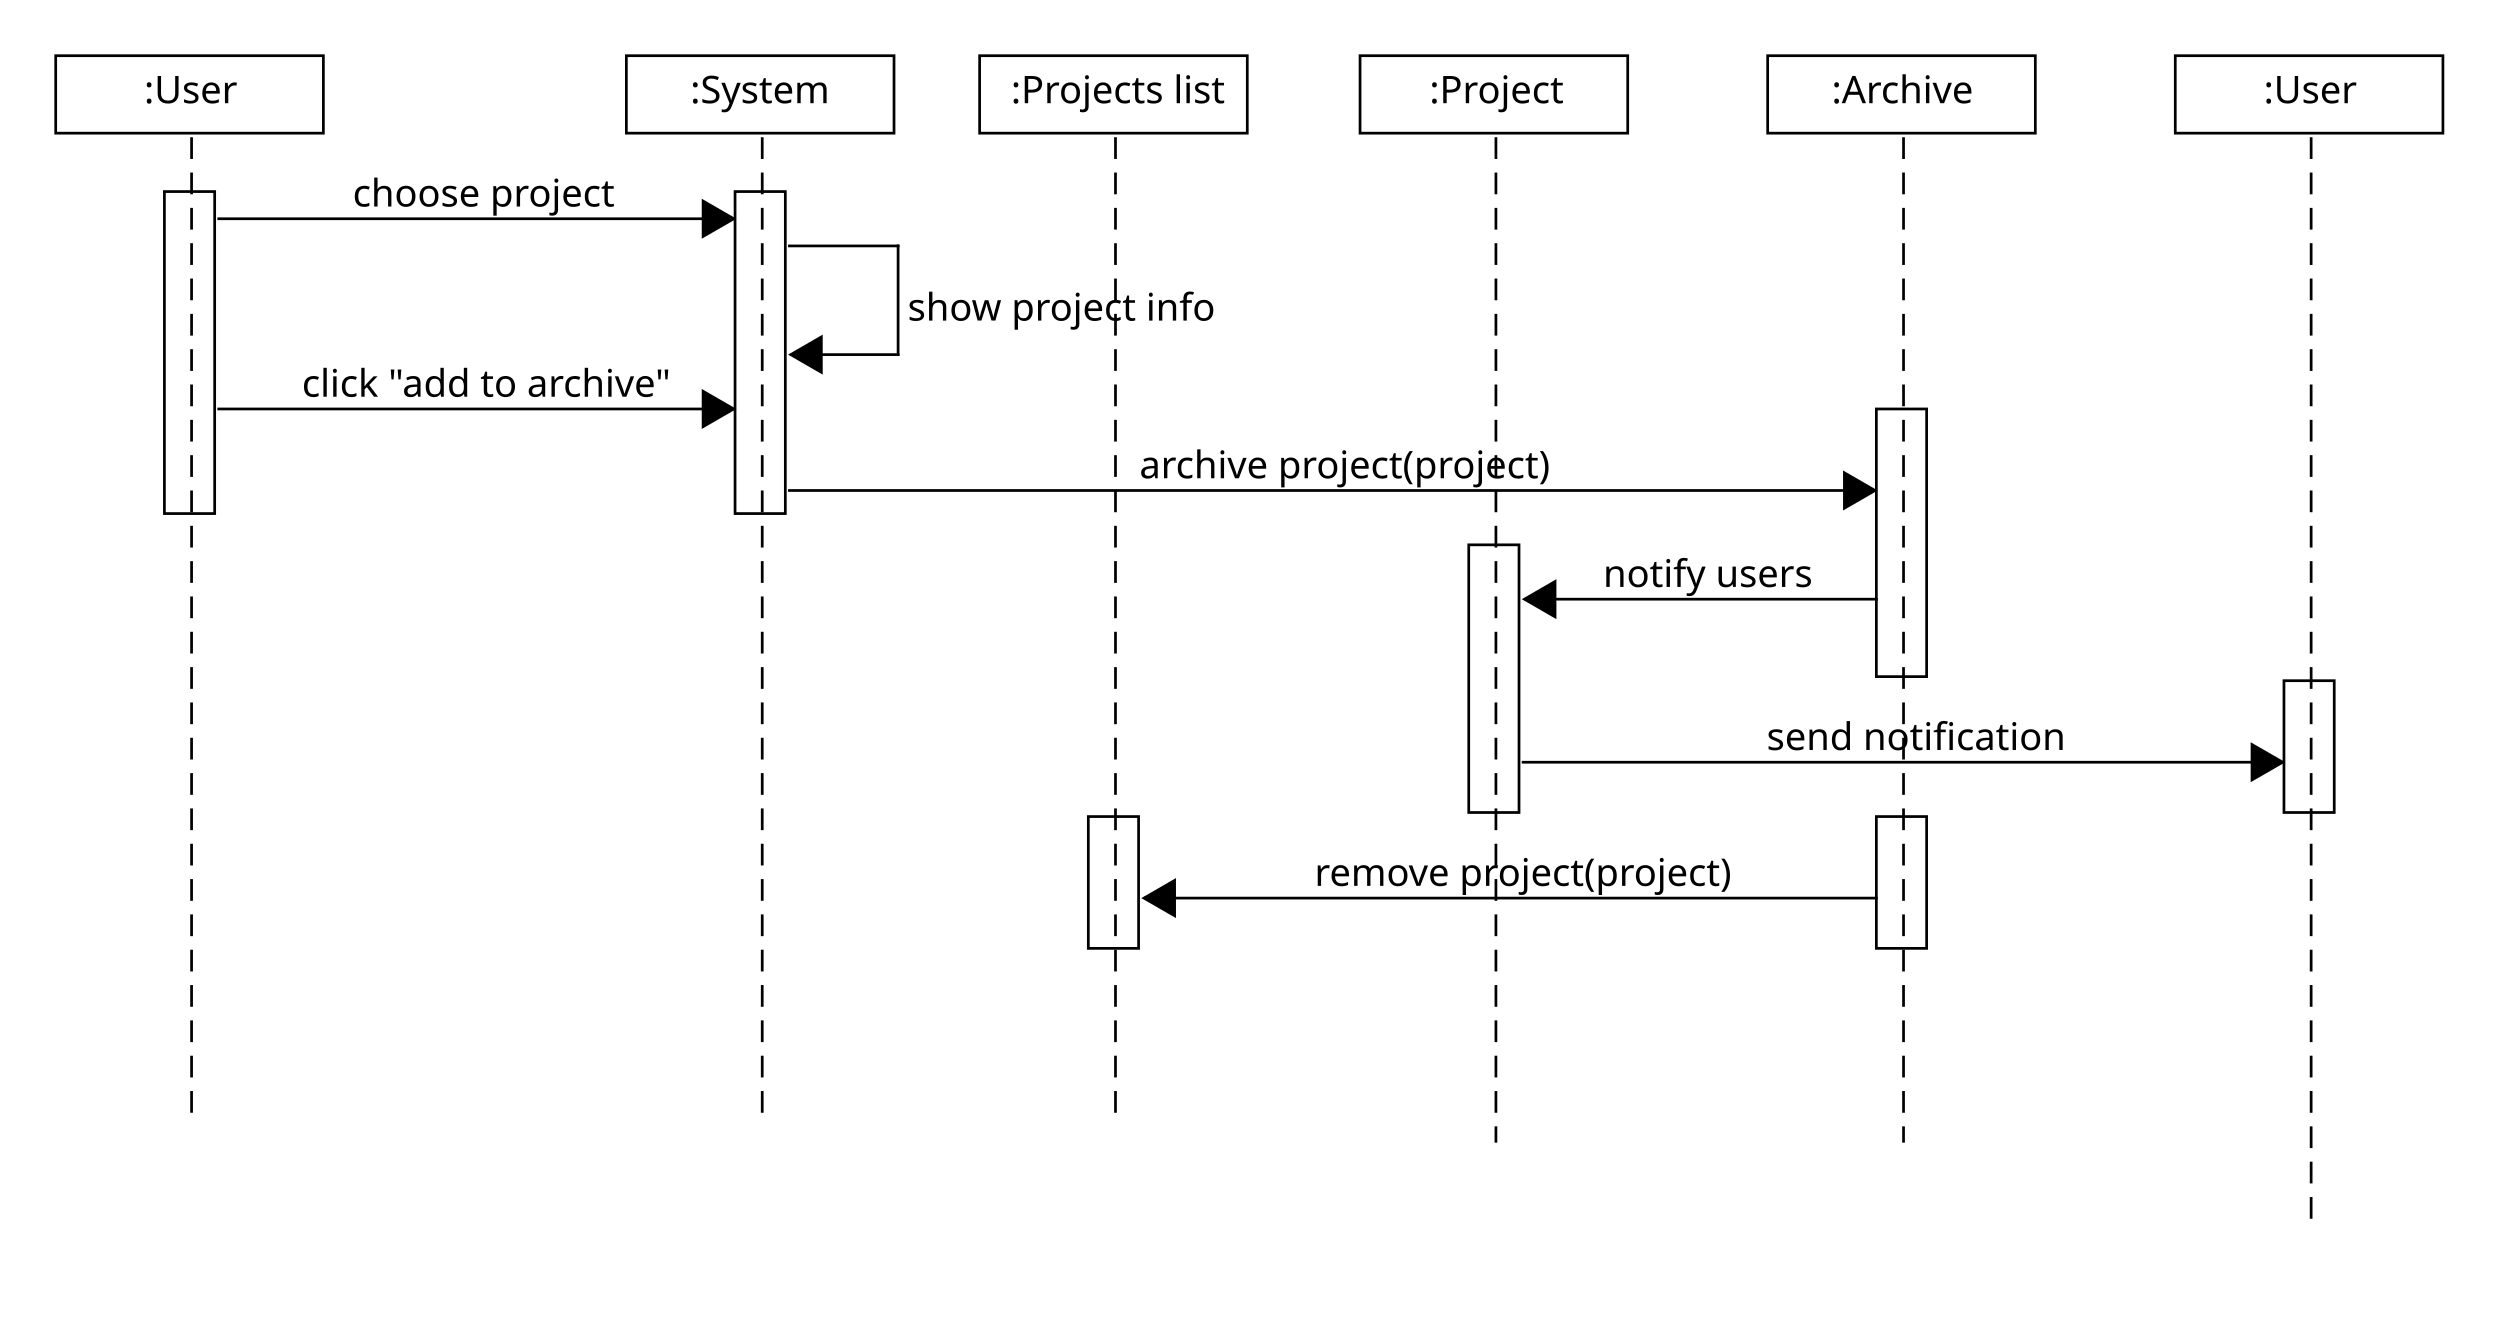
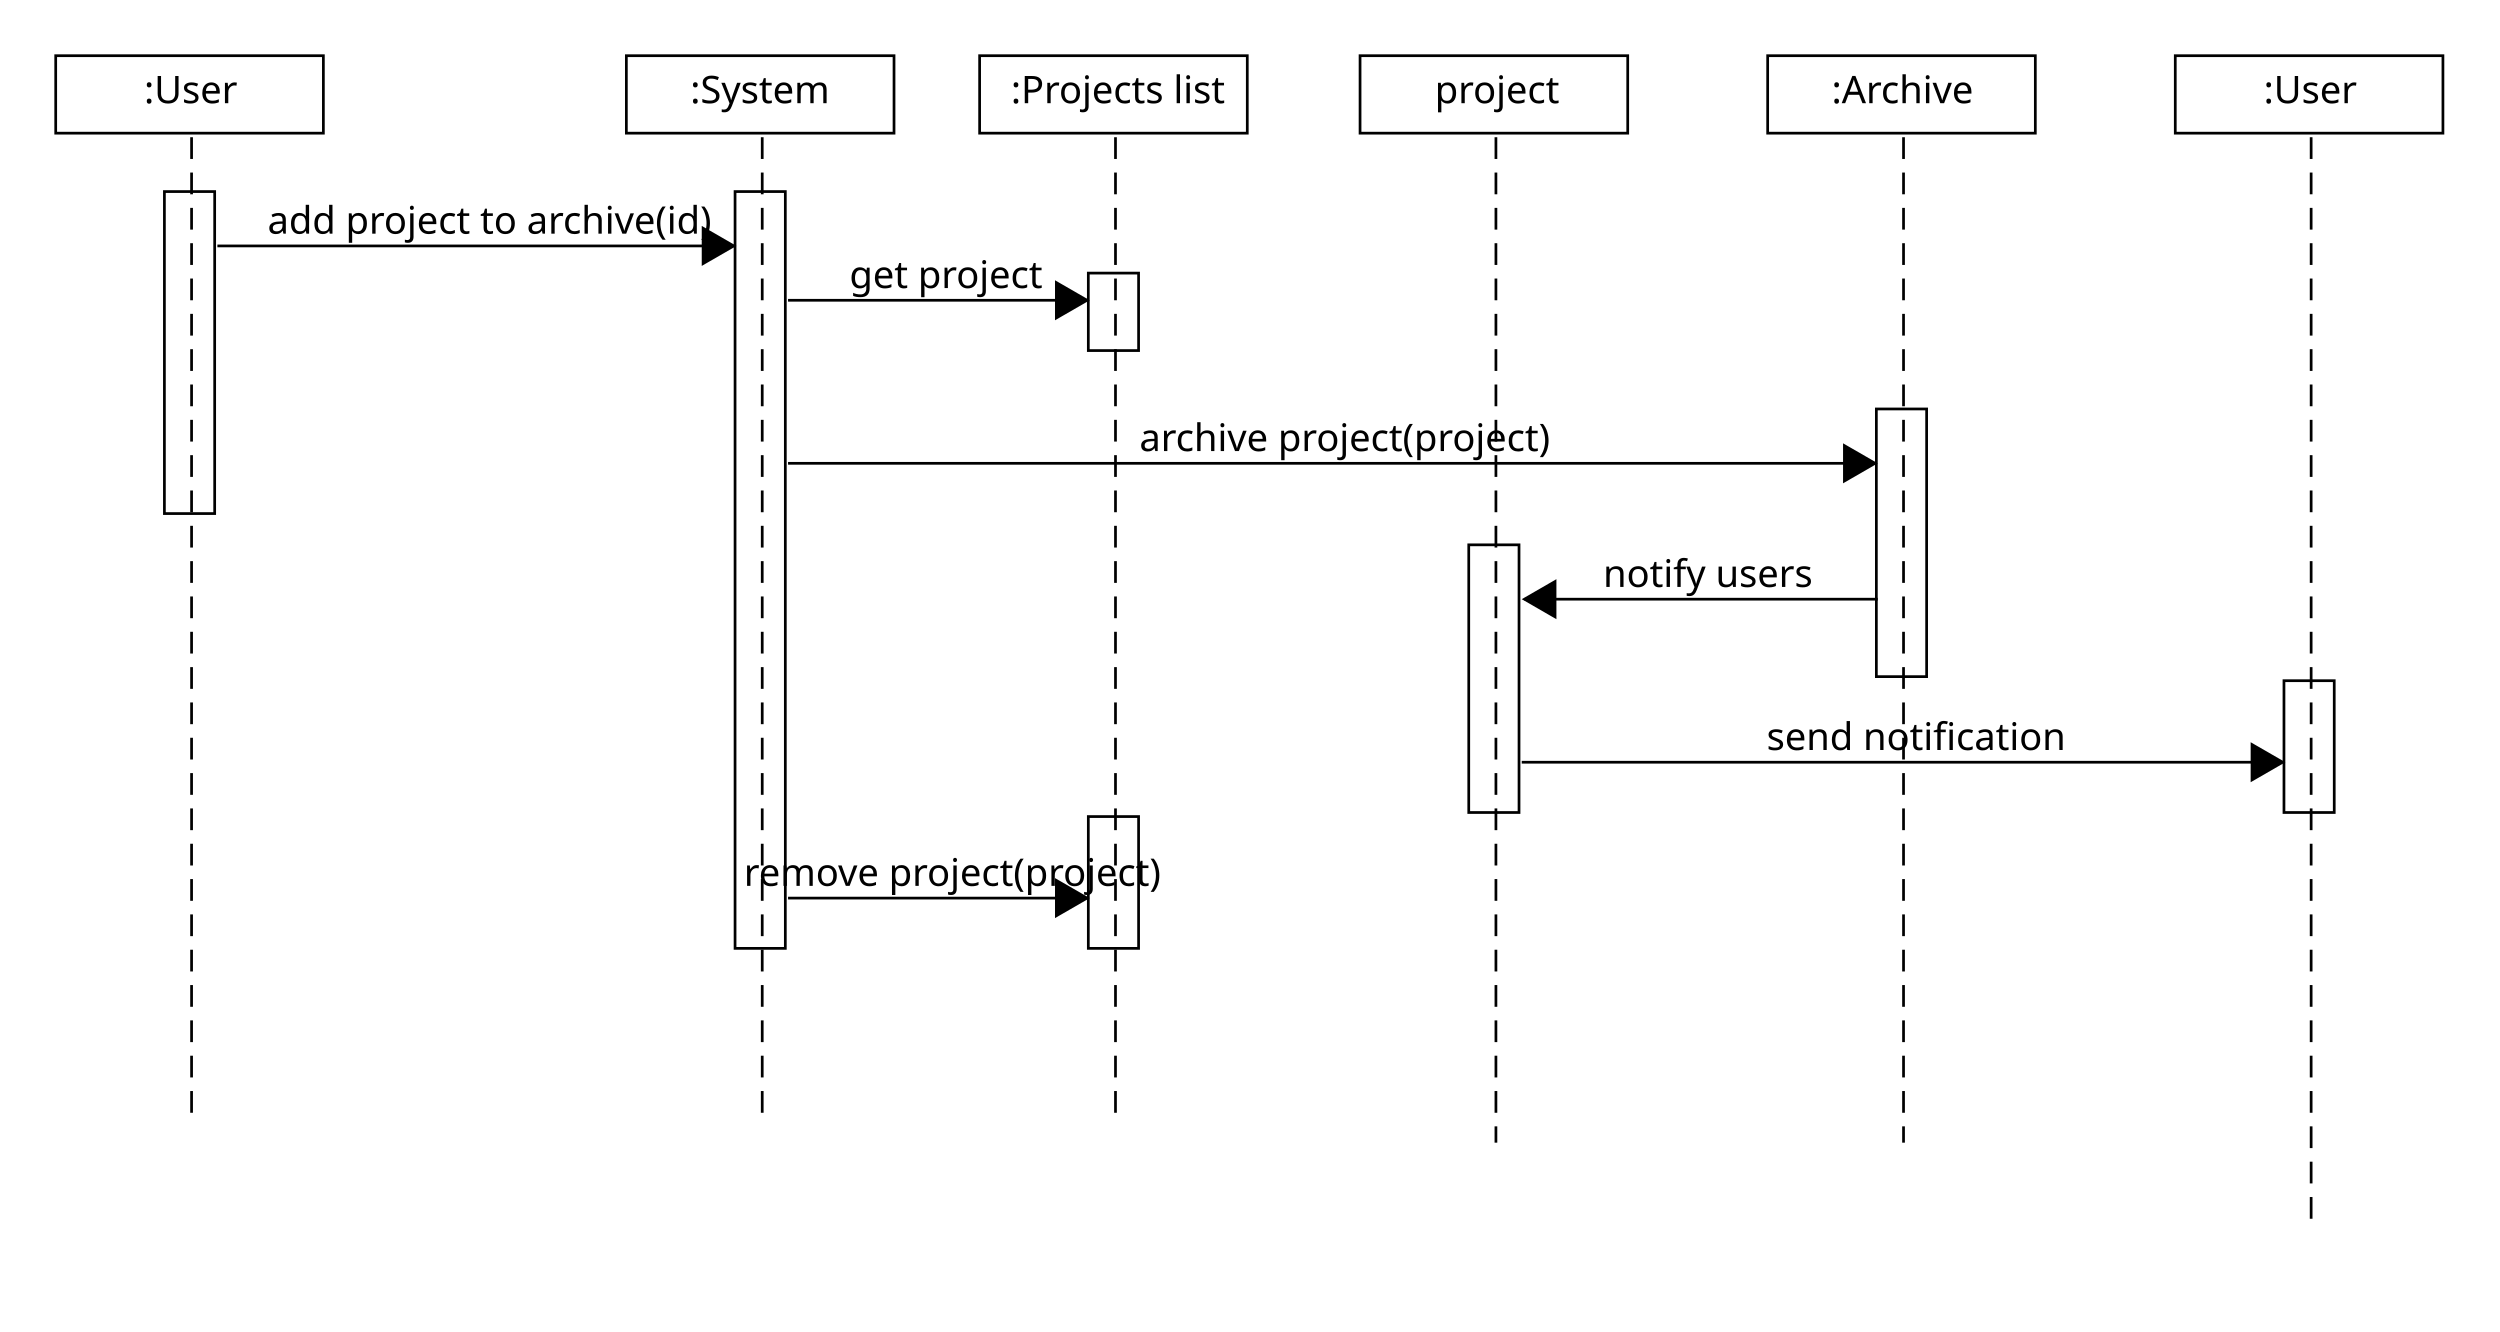
<svg xmlns="http://www.w3.org/2000/svg" fill-opacity="1" color-rendering="auto" color-interpolation="auto" text-rendering="auto" stroke="black" stroke-linecap="square" width="920" stroke-miterlimit="10" shape-rendering="auto" stroke-opacity="1" fill="black" stroke-dasharray="none" font-weight="normal" stroke-width="1" viewBox="60 70 920 490" height="490" font-family="'Dialog'" font-style="normal" stroke-linejoin="miter" font-size="12px" stroke-dashoffset="0" image-rendering="auto">
  <defs id="genericDefs" />
  <g>
    <defs id="defs1">
      <clipPath clipPathUnits="userSpaceOnUse" id="clipPath1">
        <path d="M0 0 L2147483647 0 L2147483647 2147483647 L0 2147483647 L0 0 Z" />
      </clipPath>
      <clipPath clipPathUnits="userSpaceOnUse" id="clipPath2">
-         <path d="M0 0 L0 50 L20 50 L20 0 Z" />
+         <path d="M0 0 L0 30 L20 30 L20 0 Z" />
      </clipPath>
      <clipPath clipPathUnits="userSpaceOnUse" id="clipPath3">
        <path d="M0 0 L0 100 L20 100 L20 0 Z" />
      </clipPath>
      <clipPath clipPathUnits="userSpaceOnUse" id="clipPath4">
        <path d="M0 0 L0 400 L30 400 L30 0 Z" />
      </clipPath>
      <clipPath clipPathUnits="userSpaceOnUse" id="clipPath5">
        <path d="M0 0 L0 30 L100 30 L100 0 Z" />
      </clipPath>
      <clipPath clipPathUnits="userSpaceOnUse" id="clipPath6">
+         <path d="M0 0 L0 50 L20 50 L20 0 Z" />
+       </clipPath>
+       <clipPath clipPathUnits="userSpaceOnUse" id="clipPath7">
        <path d="M0 0 L0 430 L30 430 L30 0 Z" />
      </clipPath>
-       <clipPath clipPathUnits="userSpaceOnUse" id="clipPath7">
+       <clipPath clipPathUnits="userSpaceOnUse" id="clipPath8">
        <path d="M0 0 L0 390 L30 390 L30 0 Z" />
      </clipPath>
-       <clipPath clipPathUnits="userSpaceOnUse" id="clipPath8">
+       <clipPath clipPathUnits="userSpaceOnUse" id="clipPath9">
+         <path d="M0 0 L0 280 L20 280 L20 0 Z" />
+       </clipPath>
+       <clipPath clipPathUnits="userSpaceOnUse" id="clipPath10">
        <path d="M0 0 L0 120 L20 120 L20 0 Z" />
      </clipPath>
-       <clipPath clipPathUnits="userSpaceOnUse" id="clipPath9">
-         <path d="M0 0 L0 40 L300 40 L300 0 Z" />
+       <clipPath clipPathUnits="userSpaceOnUse" id="clipPath11">
+         <path d="M0 0 L0 40 L140 40 L140 0 Z" />
      </clipPath>
-       <clipPath clipPathUnits="userSpaceOnUse" id="clipPath10">
+       <clipPath clipPathUnits="userSpaceOnUse" id="clipPath12">
+         <path d="M0 0 L0 40 L160 40 L160 0 Z" />
+       </clipPath>
+       <clipPath clipPathUnits="userSpaceOnUse" id="clipPath13">
        <path d="M0 0 L0 40 L310 40 L310 0 Z" />
      </clipPath>
-       <clipPath clipPathUnits="userSpaceOnUse" id="clipPath11">
-         <path d="M0 0 L0 40 L160 40 L160 0 Z" />
-       </clipPath>
-       <clipPath clipPathUnits="userSpaceOnUse" id="clipPath12">
+       <clipPath clipPathUnits="userSpaceOnUse" id="clipPath14">
        <path d="M0 0 L0 40 L220 40 L220 0 Z" />
      </clipPath>
-       <clipPath clipPathUnits="userSpaceOnUse" id="clipPath13">
-         <path d="M0 0 L0 70 L170 70 L170 0 Z" />
-       </clipPath>
-       <clipPath clipPathUnits="userSpaceOnUse" id="clipPath14">
+       <clipPath clipPathUnits="userSpaceOnUse" id="clipPath15">
        <path d="M0 0 L0 40 L430 40 L430 0 Z" />
      </clipPath>
    </defs>
-     <g fill="rgb(255,255,255)" fill-opacity="0" transform="translate(750,370)" stroke-opacity="0" stroke="rgb(255,255,255)">
-       <rect x="0.5" width="18.5" height="48.5" y="0.5" clip-path="url(#clipPath2)" stroke="none" />
+     <g fill="rgb(255,255,255)" fill-opacity="0" transform="translate(460,170)" stroke-opacity="0" stroke="rgb(255,255,255)">
+       <rect x="0.5" width="18.5" height="28.5" y="0.5" clip-path="url(#clipPath2)" stroke="none" />
    </g>
-     <g transform="translate(750,370)">
-       <rect fill="none" x="0.5" width="18.5" height="48.5" y="0.5" clip-path="url(#clipPath2)" />
+     <g transform="translate(460,170)">
+       <rect fill="none" x="0.5" width="18.5" height="28.5" y="0.5" clip-path="url(#clipPath2)" />
    </g>
    <g fill="rgb(255,255,255)" fill-opacity="0" transform="translate(600,270)" stroke-opacity="0" stroke="rgb(255,255,255)">
      <rect x="0.5" width="18.5" height="98.5" y="0.5" clip-path="url(#clipPath3)" stroke="none" />
    </g>
    <g transform="translate(600,270)">
      <rect fill="none" x="0.5" width="18.5" height="98.5" y="0.5" clip-path="url(#clipPath3)" />
    </g>
    <g stroke-dasharray="8,5" stroke-miterlimit="5" transform="translate(600,110)" stroke-linecap="butt">
      <path fill="none" d="M10.5 10.5 L10.5 380.5" clip-path="url(#clipPath4)" />
    </g>
    <g fill="rgb(255,255,255)" fill-opacity="0" transform="translate(560,90)" stroke-opacity="0" stroke="rgb(255,255,255)">
      <rect x="0.5" width="98.5" height="28.5" y="0.5" clip-path="url(#clipPath5)" stroke="none" />
    </g>
    <g transform="translate(560,90)">
      <rect fill="none" x="0.5" width="98.5" height="28.5" y="0.5" clip-path="url(#clipPath5)" />
-       <text x="26" font-size="14px" y="17.969" clip-path="url(#clipPath5)" font-family="sans-serif" stroke="none" xml:space="preserve">:Project</text>
+       <text x="28" font-size="14px" y="17.969" clip-path="url(#clipPath5)" font-family="sans-serif" stroke="none" xml:space="preserve">project</text>
    </g>
    <g fill="rgb(255,255,255)" fill-opacity="0" transform="translate(900,320)" stroke-opacity="0" stroke="rgb(255,255,255)">
-       <rect x="0.5" width="18.5" height="48.5" y="0.5" clip-path="url(#clipPath2)" stroke="none" />
+       <rect x="0.5" width="18.5" height="48.5" y="0.5" clip-path="url(#clipPath6)" stroke="none" />
    </g>
    <g transform="translate(900,320)">
-       <rect fill="none" x="0.5" width="18.5" height="48.5" y="0.5" clip-path="url(#clipPath2)" />
+       <rect fill="none" x="0.5" width="18.5" height="48.5" y="0.5" clip-path="url(#clipPath6)" />
    </g>
    <g fill="rgb(255,255,255)" fill-opacity="0" transform="translate(860,90)" stroke-opacity="0" stroke="rgb(255,255,255)">
      <rect x="0.5" width="98.5" height="28.5" y="0.5" clip-path="url(#clipPath5)" stroke="none" />
    </g>
    <g transform="translate(860,90)">
      <rect fill="none" x="0.5" width="98.5" height="28.5" y="0.5" clip-path="url(#clipPath5)" />
      <text x="33" font-size="14px" y="17.969" clip-path="url(#clipPath5)" font-family="sans-serif" stroke="none" xml:space="preserve">:User</text>
    </g>
    <g stroke-dasharray="8,5" stroke-miterlimit="5" transform="translate(900,110)" stroke-linecap="butt">
-       <path fill="none" d="M10.5 10.5 L10.5 410.5" clip-path="url(#clipPath6)" />
+       <path fill="none" d="M10.5 10.5 L10.5 410.5" clip-path="url(#clipPath7)" />
    </g>
    <g fill="rgb(255,255,255)" fill-opacity="0" transform="translate(750,220)" stroke-opacity="0" stroke="rgb(255,255,255)">
      <rect x="0.5" width="18.5" height="98.5" y="0.5" clip-path="url(#clipPath3)" stroke="none" />
    </g>
    <g transform="translate(750,220)">
      <rect fill="none" x="0.5" width="18.5" height="98.5" y="0.5" clip-path="url(#clipPath3)" />
    </g>
    <g stroke-dasharray="8,5" stroke-miterlimit="5" transform="translate(750,110)" stroke-linecap="butt">
      <path fill="none" d="M10.5 10.5 L10.5 380.5" clip-path="url(#clipPath4)" />
    </g>
    <g fill="rgb(255,255,255)" fill-opacity="0" transform="translate(710,90)" stroke-opacity="0" stroke="rgb(255,255,255)">
      <rect x="0.5" width="98.5" height="28.5" y="0.5" clip-path="url(#clipPath5)" stroke="none" />
    </g>
    <g transform="translate(710,90)">
      <rect fill="none" x="0.5" width="98.5" height="28.5" y="0.5" clip-path="url(#clipPath5)" />
      <text x="24" font-size="14px" y="17.969" clip-path="url(#clipPath5)" font-family="sans-serif" stroke="none" xml:space="preserve">:Archive</text>
    </g>
    <g fill="rgb(255,255,255)" fill-opacity="0" transform="translate(460,370)" stroke-opacity="0" stroke="rgb(255,255,255)">
-       <rect x="0.5" width="18.5" height="48.5" y="0.5" clip-path="url(#clipPath2)" stroke="none" />
+       <rect x="0.5" width="18.5" height="48.5" y="0.5" clip-path="url(#clipPath6)" stroke="none" />
    </g>
    <g transform="translate(460,370)">
-       <rect fill="none" x="0.5" width="18.5" height="48.5" y="0.5" clip-path="url(#clipPath2)" />
+       <rect fill="none" x="0.5" width="18.5" height="48.5" y="0.5" clip-path="url(#clipPath6)" />
    </g>
    <g stroke-dasharray="8,5" stroke-miterlimit="5" transform="translate(460,110)" stroke-linecap="butt">
-       <path fill="none" d="M10.5 10.5 L10.5 370.5" clip-path="url(#clipPath7)" />
+       <path fill="none" d="M10.5 10.5 L10.5 370.5" clip-path="url(#clipPath8)" />
    </g>
    <g fill="rgb(255,255,255)" fill-opacity="0" transform="translate(420,90)" stroke-opacity="0" stroke="rgb(255,255,255)">
      <rect x="0.5" width="98.5" height="28.5" y="0.5" clip-path="url(#clipPath5)" stroke="none" />
    </g>
    <g transform="translate(420,90)">
      <rect fill="none" x="0.5" width="98.5" height="28.5" y="0.5" clip-path="url(#clipPath5)" />
      <text x="12" font-size="14px" y="17.969" clip-path="url(#clipPath5)" font-family="sans-serif" stroke="none" xml:space="preserve">:Projects list</text>
    </g>
    <g fill="rgb(255,255,255)" fill-opacity="0" transform="translate(330,140)" stroke-opacity="0" stroke="rgb(255,255,255)">
-       <rect x="0.5" width="18.5" height="118.5" y="0.5" clip-path="url(#clipPath8)" stroke="none" />
+       <rect x="0.5" width="18.5" height="278.5" y="0.5" clip-path="url(#clipPath9)" stroke="none" />
    </g>
    <g transform="translate(330,140)">
-       <rect fill="none" x="0.5" width="18.5" height="118.5" y="0.5" clip-path="url(#clipPath8)" />
+       <rect fill="none" x="0.5" width="18.5" height="278.5" y="0.5" clip-path="url(#clipPath9)" />
    </g>
    <g fill="rgb(255,255,255)" fill-opacity="0" transform="translate(80,90)" stroke-opacity="0" stroke="rgb(255,255,255)">
      <rect x="0.5" width="98.5" height="28.5" y="0.5" clip-path="url(#clipPath5)" stroke="none" />
    </g>
    <g transform="translate(80,90)">
      <rect fill="none" x="0.5" width="98.5" height="28.5" y="0.5" clip-path="url(#clipPath5)" />
      <text x="33" font-size="14px" y="17.969" clip-path="url(#clipPath5)" font-family="sans-serif" stroke="none" xml:space="preserve">:User</text>
    </g>
    <g fill="rgb(255,255,255)" fill-opacity="0" transform="translate(120,140)" stroke-opacity="0" stroke="rgb(255,255,255)">
-       <rect x="0.5" width="18.5" height="118.5" y="0.5" clip-path="url(#clipPath8)" stroke="none" />
+       <rect x="0.5" width="18.5" height="118.5" y="0.5" clip-path="url(#clipPath10)" stroke="none" />
    </g>
    <g transform="translate(120,140)">
-       <rect fill="none" x="0.5" width="18.5" height="118.5" y="0.5" clip-path="url(#clipPath8)" />
+       <rect fill="none" x="0.5" width="18.5" height="118.5" y="0.5" clip-path="url(#clipPath10)" />
    </g>
    <g stroke-dasharray="8,5" stroke-miterlimit="5" transform="translate(330,110)" stroke-linecap="butt">
-       <path fill="none" d="M10.5 10.5 L10.5 370.5" clip-path="url(#clipPath7)" />
+       <path fill="none" d="M10.5 10.5 L10.5 370.5" clip-path="url(#clipPath8)" />
    </g>
    <g fill="rgb(255,255,255)" fill-opacity="0" transform="translate(290,90)" stroke-opacity="0" stroke="rgb(255,255,255)">
      <rect x="0.5" width="98.5" height="28.5" y="0.5" clip-path="url(#clipPath5)" stroke="none" />
    </g>
    <g transform="translate(290,90)">
      <rect fill="none" x="0.5" width="98.5" height="28.5" y="0.5" clip-path="url(#clipPath5)" />
      <text x="24" font-size="14px" y="17.969" clip-path="url(#clipPath5)" font-family="sans-serif" stroke="none" xml:space="preserve">:System</text>
    </g>
-     <g transform="translate(470,380)">
-       <path fill="none" d="M11.5 20.5 L280.5 20.5" clip-path="url(#clipPath9)" />
-       <path d="M22.258 27 L11 20.5 L22.258 14 Z" clip-path="url(#clipPath9)" stroke="none" />
-       <path fill="none" d="M22.258 27 L11 20.5 L22.258 14 Z" clip-path="url(#clipPath9)" />
-       <text x="73.737" font-size="14px" y="16" clip-path="url(#clipPath9)" font-family="sans-serif" stroke="none" xml:space="preserve">remove project(project)</text>
+     <g transform="translate(340,160)">
+       <path fill="none" d="M119.5 20.5 L10.5 20.5" clip-path="url(#clipPath11)" />
+       <path d="M108.742 14 L120 20.5 L108.742 27 Z" clip-path="url(#clipPath11)" stroke="none" />
+       <path fill="none" d="M108.742 14 L120 20.5 L108.742 27 Z" clip-path="url(#clipPath11)" />
+       <text x="32.595" font-size="14px" y="16" clip-path="url(#clipPath11)" font-family="sans-serif" stroke="none" xml:space="preserve">get project</text>
+     </g>
+     <g transform="translate(330,380)">
+       <path fill="none" d="M129.5 20.5 L20.5 20.5" clip-path="url(#clipPath12)" />
+       <path d="M118.742 14 L130 20.5 L118.742 27 Z" clip-path="url(#clipPath12)" stroke="none" />
+       <path fill="none" d="M118.742 14 L130 20.5 L118.742 27 Z" clip-path="url(#clipPath12)" />
+       <text x="3.737" font-size="14px" y="16" clip-path="url(#clipPath12)" font-family="sans-serif" stroke="none" xml:space="preserve">remove project(project)</text>
    </g>
    <g transform="translate(610,330)">
-       <path fill="none" d="M289.5 20.5 L10.5 20.5" clip-path="url(#clipPath10)" />
-       <path d="M278.742 14 L290 20.5 L278.742 27 Z" clip-path="url(#clipPath10)" stroke="none" />
-       <path fill="none" d="M278.742 14 L290 20.5 L278.742 27 Z" clip-path="url(#clipPath10)" />
-       <text x="100.108" font-size="14px" y="16" clip-path="url(#clipPath10)" font-family="sans-serif" stroke="none" xml:space="preserve">send notification</text>
+       <path fill="none" d="M289.5 20.5 L10.5 20.5" clip-path="url(#clipPath13)" />
+       <path d="M278.742 14 L290 20.5 L278.742 27 Z" clip-path="url(#clipPath13)" stroke="none" />
+       <path fill="none" d="M278.742 14 L290 20.5 L278.742 27 Z" clip-path="url(#clipPath13)" />
+       <text x="100.108" font-size="14px" y="16" clip-path="url(#clipPath13)" font-family="sans-serif" stroke="none" xml:space="preserve">send notification</text>
    </g>
    <g transform="translate(610,270)">
-       <path fill="none" d="M11.5 20.5 L140.5 20.5" clip-path="url(#clipPath11)" />
-       <path d="M22.258 27 L11 20.5 L22.258 14 Z" clip-path="url(#clipPath11)" stroke="none" />
-       <path fill="none" d="M22.258 27 L11 20.5 L22.258 14 Z" clip-path="url(#clipPath11)" />
-       <text x="39.941" font-size="14px" y="16" clip-path="url(#clipPath11)" font-family="sans-serif" stroke="none" xml:space="preserve">notify users</text>
+       <path fill="none" d="M11.5 20.5 L140.5 20.5" clip-path="url(#clipPath12)" />
+       <path d="M22.258 27 L11 20.5 L22.258 14 Z" clip-path="url(#clipPath12)" stroke="none" />
+       <path fill="none" d="M22.258 27 L11 20.5 L22.258 14 Z" clip-path="url(#clipPath12)" />
+       <text x="39.941" font-size="14px" y="16" clip-path="url(#clipPath12)" font-family="sans-serif" stroke="none" xml:space="preserve">notify users</text>
    </g>
-     <g transform="translate(130,200)">
-       <path fill="none" d="M199.5 20.5 L10.5 20.5" clip-path="url(#clipPath12)" />
-       <path d="M188.742 14 L200 20.5 L188.742 27 Z" clip-path="url(#clipPath12)" stroke="none" />
-       <path fill="none" d="M188.742 14 L200 20.5 L188.742 27 Z" clip-path="url(#clipPath12)" />
-       <text x="41.105" font-size="14px" y="16" clip-path="url(#clipPath12)" font-family="sans-serif" stroke="none" xml:space="preserve">click "add to archive"</text>
+     <g transform="translate(130,140)">
+       <path fill="none" d="M199.5 20.5 L10.5 20.5" clip-path="url(#clipPath14)" />
+       <path d="M188.742 14 L200 20.5 L188.742 27 Z" clip-path="url(#clipPath14)" stroke="none" />
+       <path fill="none" d="M188.742 14 L200 20.5 L188.742 27 Z" clip-path="url(#clipPath14)" />
+       <text x="28.465" font-size="14px" y="16" clip-path="url(#clipPath14)" font-family="sans-serif" stroke="none" xml:space="preserve">add project to archive(id)</text>
    </g>
-     <g transform="translate(340,150)">
-       <path fill="none" d="M11.5 50.5 L50.5 50.5" clip-path="url(#clipPath13)" />
-       <path fill="none" d="M50.5 50.5 L50.5 10.5" clip-path="url(#clipPath13)" />
-       <path fill="none" d="M50.5 10.5 L10.5 10.5" clip-path="url(#clipPath13)" />
-       <path d="M22.258 57 L11 50.5 L22.258 44 Z" clip-path="url(#clipPath13)" stroke="none" />
-       <path fill="none" d="M22.258 57 L11 50.5 L22.258 44 Z" clip-path="url(#clipPath13)" />
-       <text x="54" font-size="14px" y="37.984" clip-path="url(#clipPath13)" font-family="sans-serif" stroke="none" xml:space="preserve">show project info</text>
-     </g>
-     <g transform="translate(340,230)">
-       <path fill="none" d="M409.5 20.5 L10.5 20.5" clip-path="url(#clipPath14)" />
-       <path d="M398.742 14 L410 20.5 L398.742 27 Z" clip-path="url(#clipPath14)" stroke="none" />
-       <path fill="none" d="M398.742 14 L410 20.5 L398.742 27 Z" clip-path="url(#clipPath14)" />
-       <text x="139.31" font-size="14px" y="16" clip-path="url(#clipPath14)" font-family="sans-serif" stroke="none" xml:space="preserve">archive project(project)</text>
-     </g>
-     <g transform="translate(130,130)">
-       <path fill="none" d="M199.5 20.5 L10.5 20.5" clip-path="url(#clipPath12)" />
-       <path d="M188.742 14 L200 20.5 L188.742 27 Z" clip-path="url(#clipPath12)" stroke="none" />
-       <path fill="none" d="M188.742 14 L200 20.5 L188.742 27 Z" clip-path="url(#clipPath12)" />
-       <text x="59.8" font-size="14px" y="16" clip-path="url(#clipPath12)" font-family="sans-serif" stroke="none" xml:space="preserve">choose project</text>
+     <g transform="translate(340,220)">
+       <path fill="none" d="M409.5 20.5 L10.5 20.5" clip-path="url(#clipPath15)" />
+       <path d="M398.742 14 L410 20.5 L398.742 27 Z" clip-path="url(#clipPath15)" stroke="none" />
+       <path fill="none" d="M398.742 14 L410 20.5 L398.742 27 Z" clip-path="url(#clipPath15)" />
+       <text x="139.31" font-size="14px" y="16" clip-path="url(#clipPath15)" font-family="sans-serif" stroke="none" xml:space="preserve">archive project(project)</text>
    </g>
    <g stroke-dasharray="8,5" stroke-miterlimit="5" transform="translate(120,110)" stroke-linecap="butt">
-       <path fill="none" d="M10.5 10.5 L10.5 370.5" clip-path="url(#clipPath7)" />
+       <path fill="none" d="M10.5 10.5 L10.5 370.5" clip-path="url(#clipPath8)" />
    </g>
  </g>
</svg>
